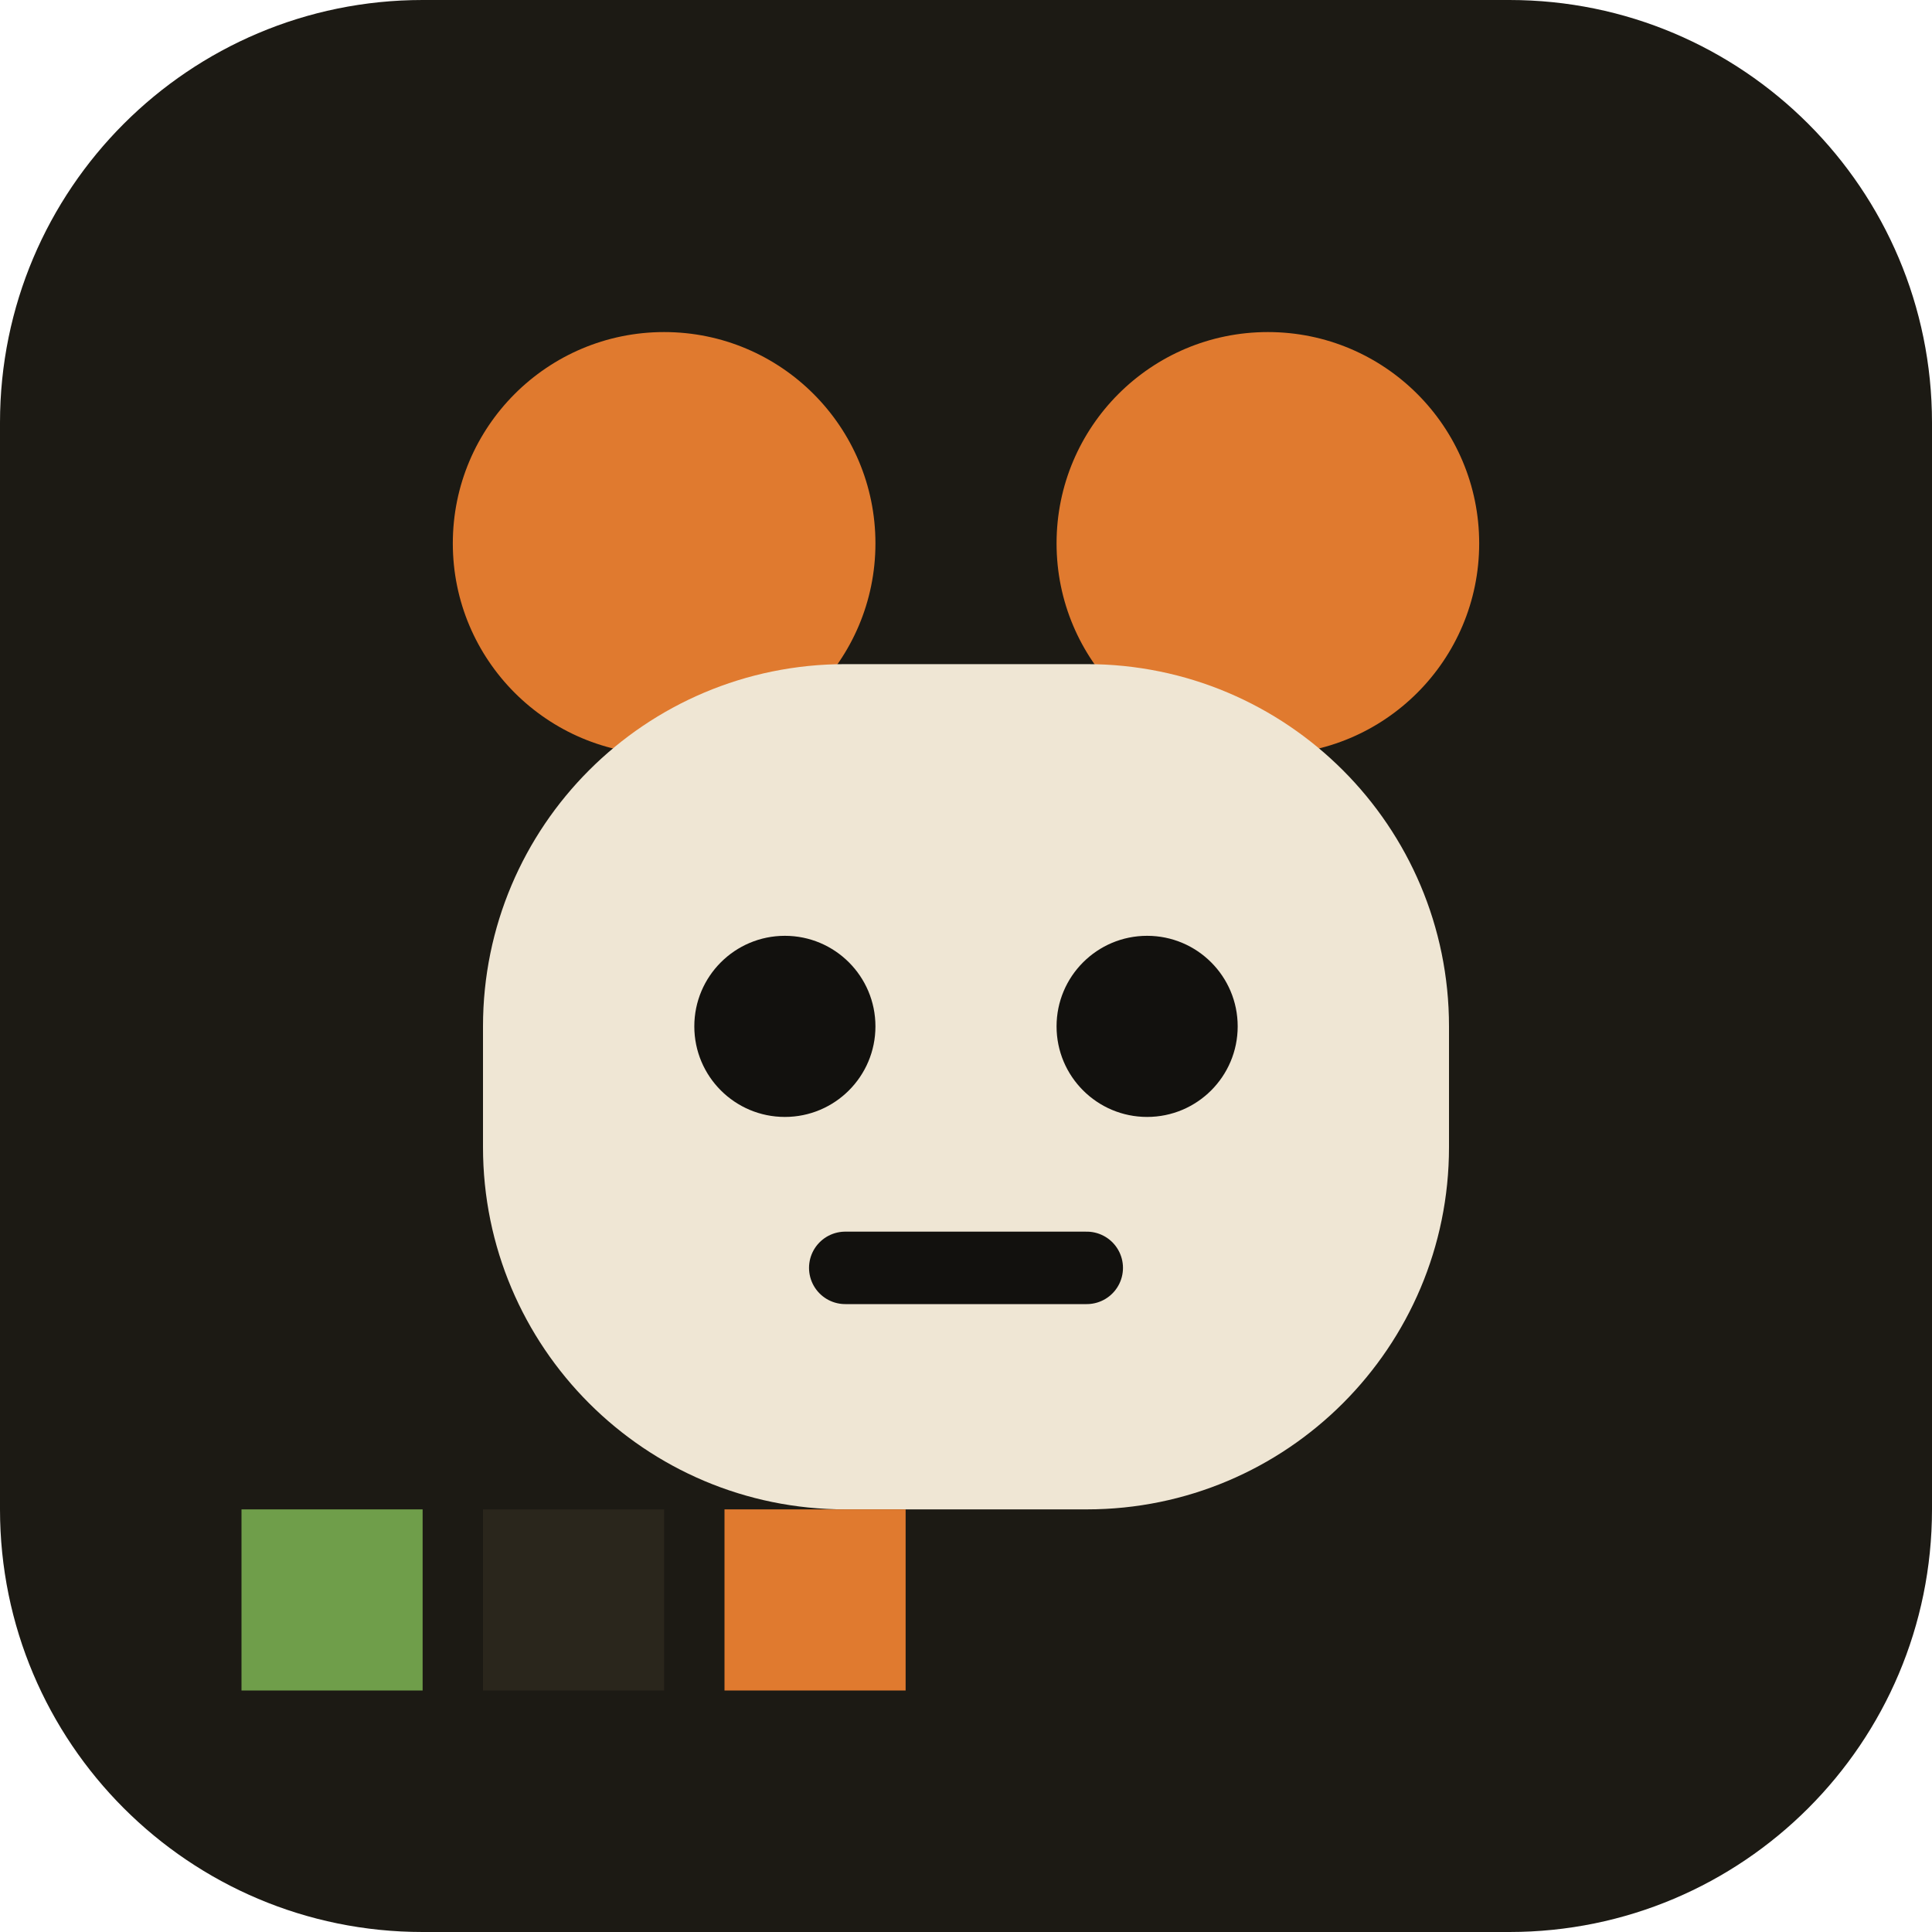
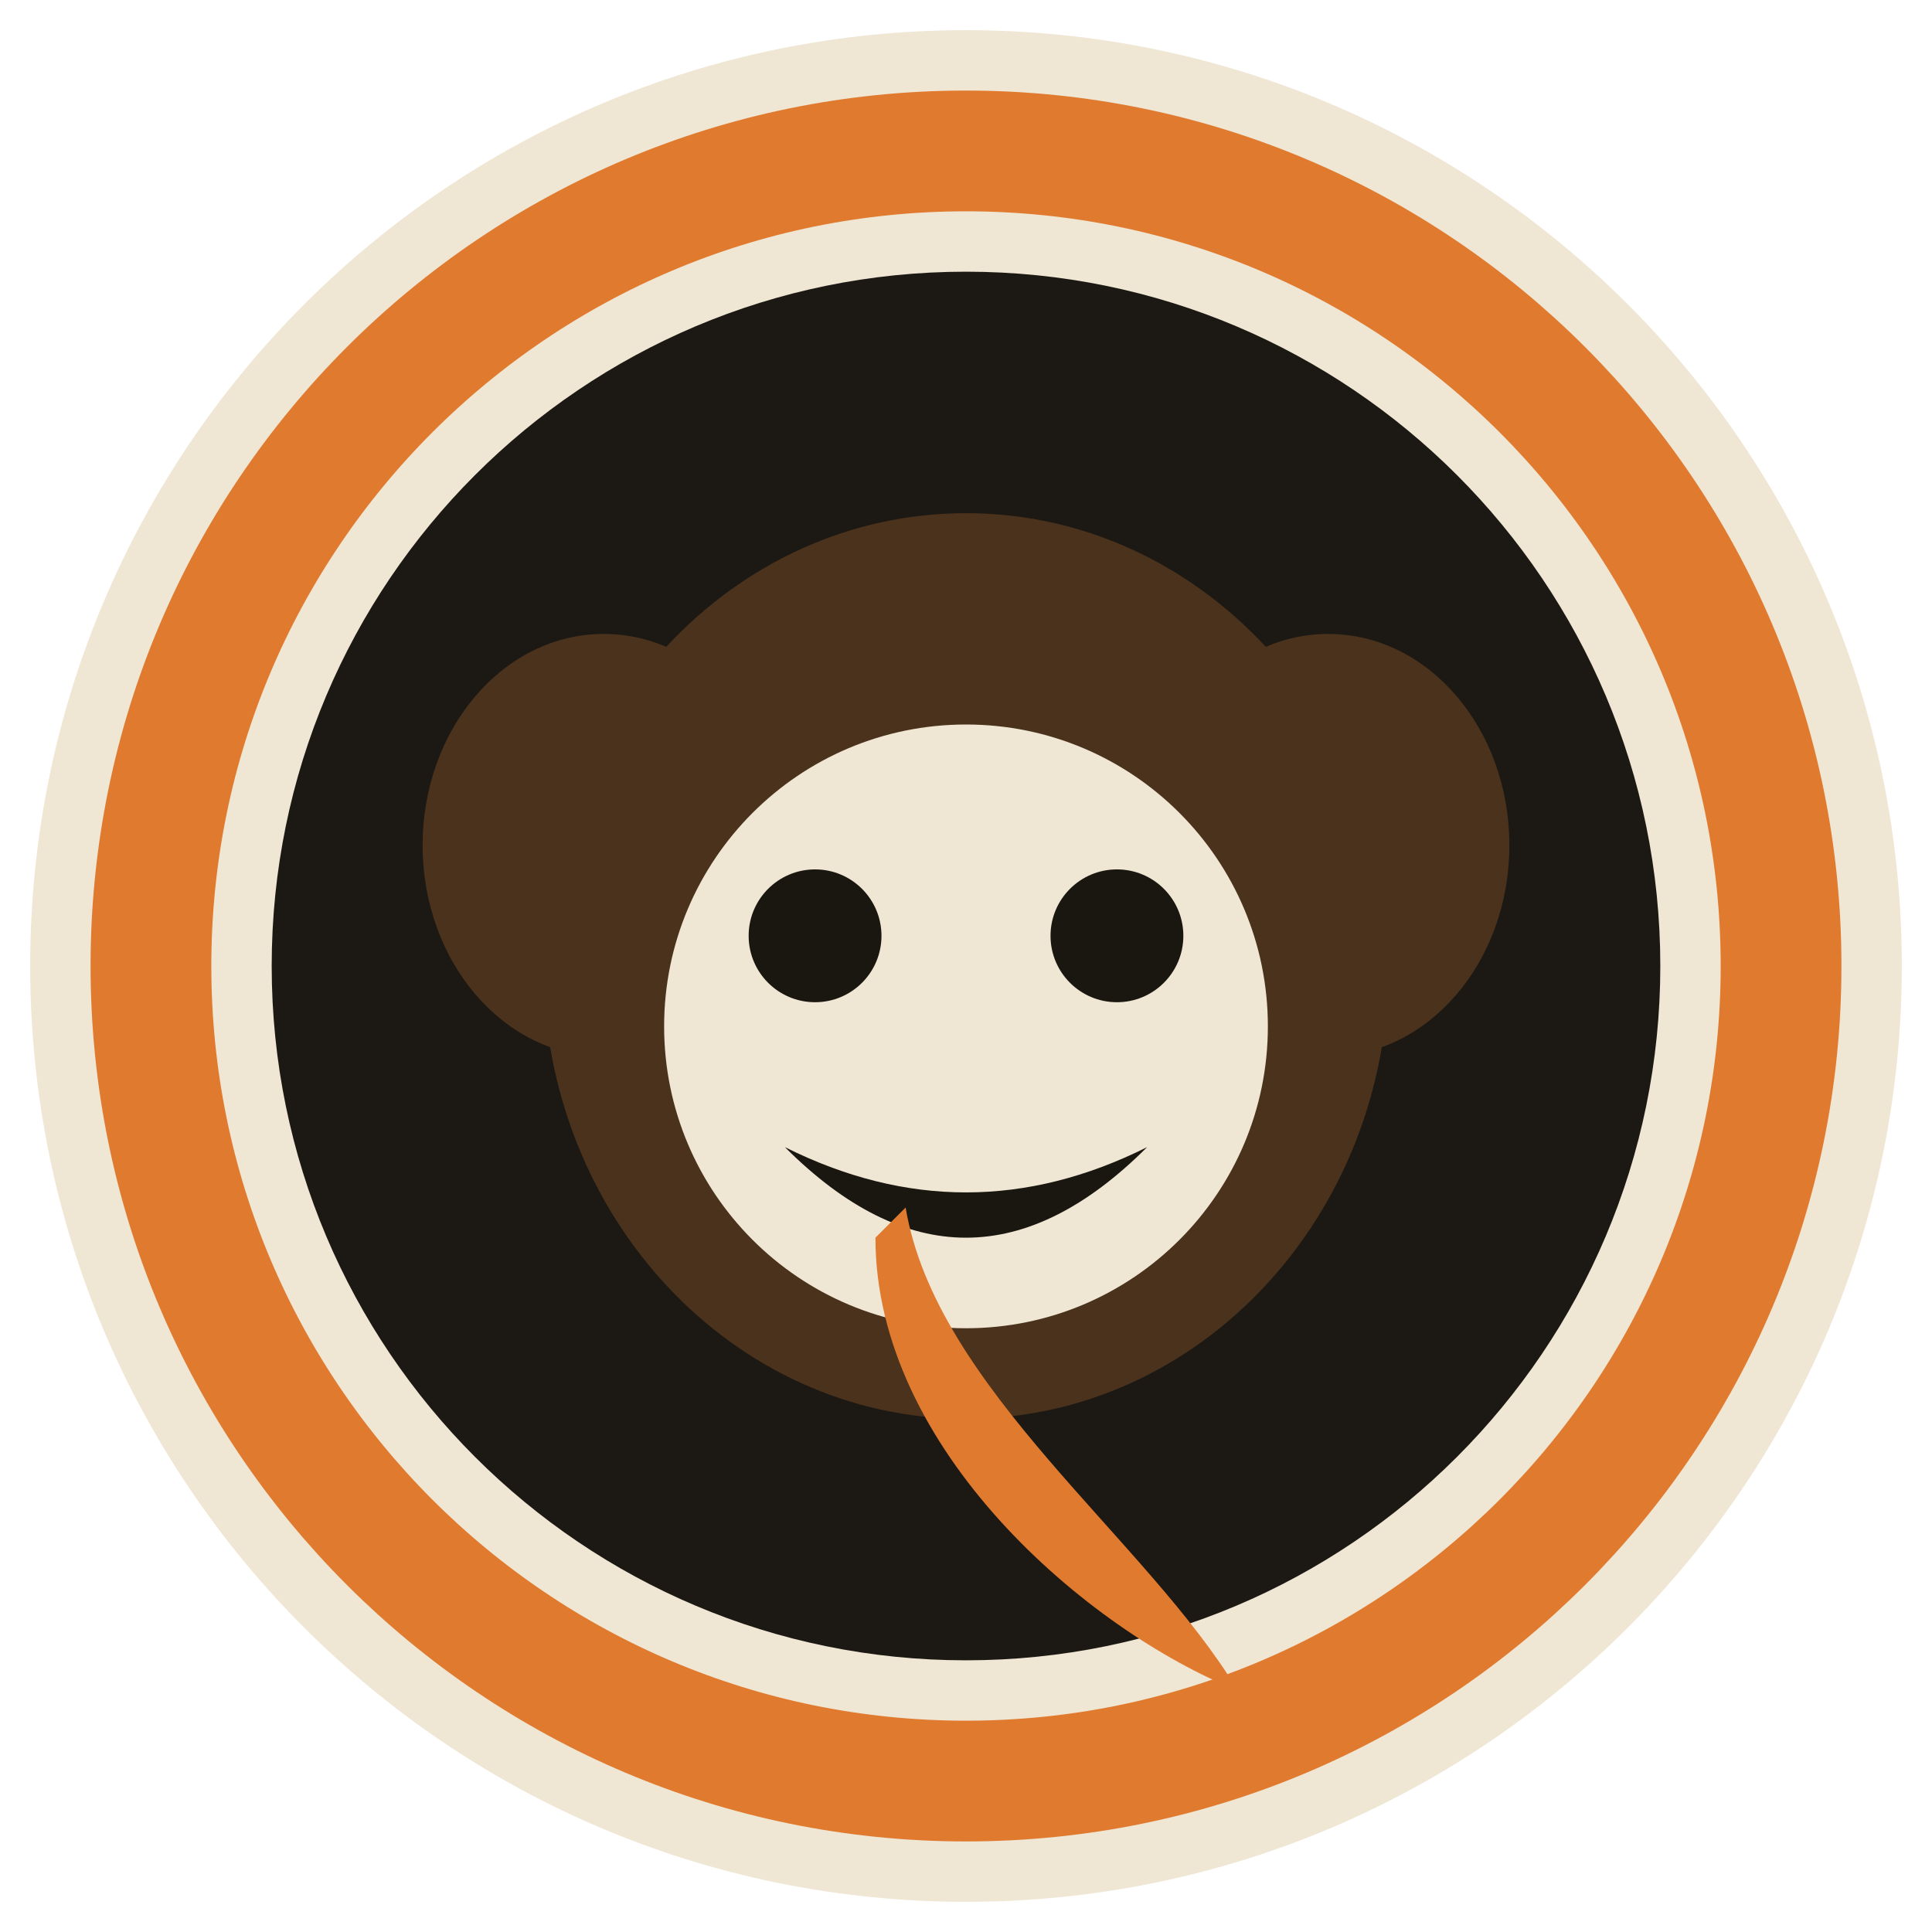
<svg xmlns="http://www.w3.org/2000/svg" viewBox="0 0 64 64">
-   <rect width="64" height="64" rx="14" fill="#1c1a14" />
-   <circle cx="22" cy="18" r="7" fill="#e07a2f" />
-   <circle cx="42" cy="18" r="7" fill="#e07a2f" />
-   <rect x="16" y="22" width="32" height="28" rx="12" fill="#efe6d4" />
-   <circle cx="26" cy="34" r="3" fill="#12110e" />
-   <circle cx="38" cy="34" r="3" fill="#12110e" />
-   <path d="M28 42h8" stroke="#12110e" stroke-width="2.4" stroke-linecap="round" />
-   <rect x="8" y="50" width="6" height="6" fill="#6f9e4a" />
-   <rect x="16" y="50" width="6" height="6" fill="#2a261c" />
-   <rect x="24" y="50" width="6" height="6" fill="#e07a2f" />
+   <circle cx="32" cy="32" r="31" fill="#efe6d4" />
+   <circle cx="32" cy="32" r="27" fill="none" stroke="#e07a2f" stroke-width="4" />
+   <circle cx="32" cy="32" r="23" fill="#1c1914" />
+   <ellipse cx="20" cy="28" rx="6" ry="7" fill="#4a321c" />
+   <ellipse cx="44" cy="28" rx="6" ry="7" fill="#4a321c" />
+   <ellipse cx="32" cy="32" rx="14" ry="15" fill="#4a321c" />
+   <ellipse cx="32" cy="34" rx="10" ry="10" fill="#efe6d4" />
+   <circle cx="27" cy="31" r="2.2" fill="#1a1610" />
+   <circle cx="37" cy="31" r="2.2" fill="#1a1610" />
+   <path d="M26 38 Q32 44 38 38 Q32 41 26 38Z" fill="#1a1610" />
+   <path d="M30 40 C31 46 38 51 41 56 C36 54 29 48 29 41Z" fill="#e07a2f" />
</svg>
